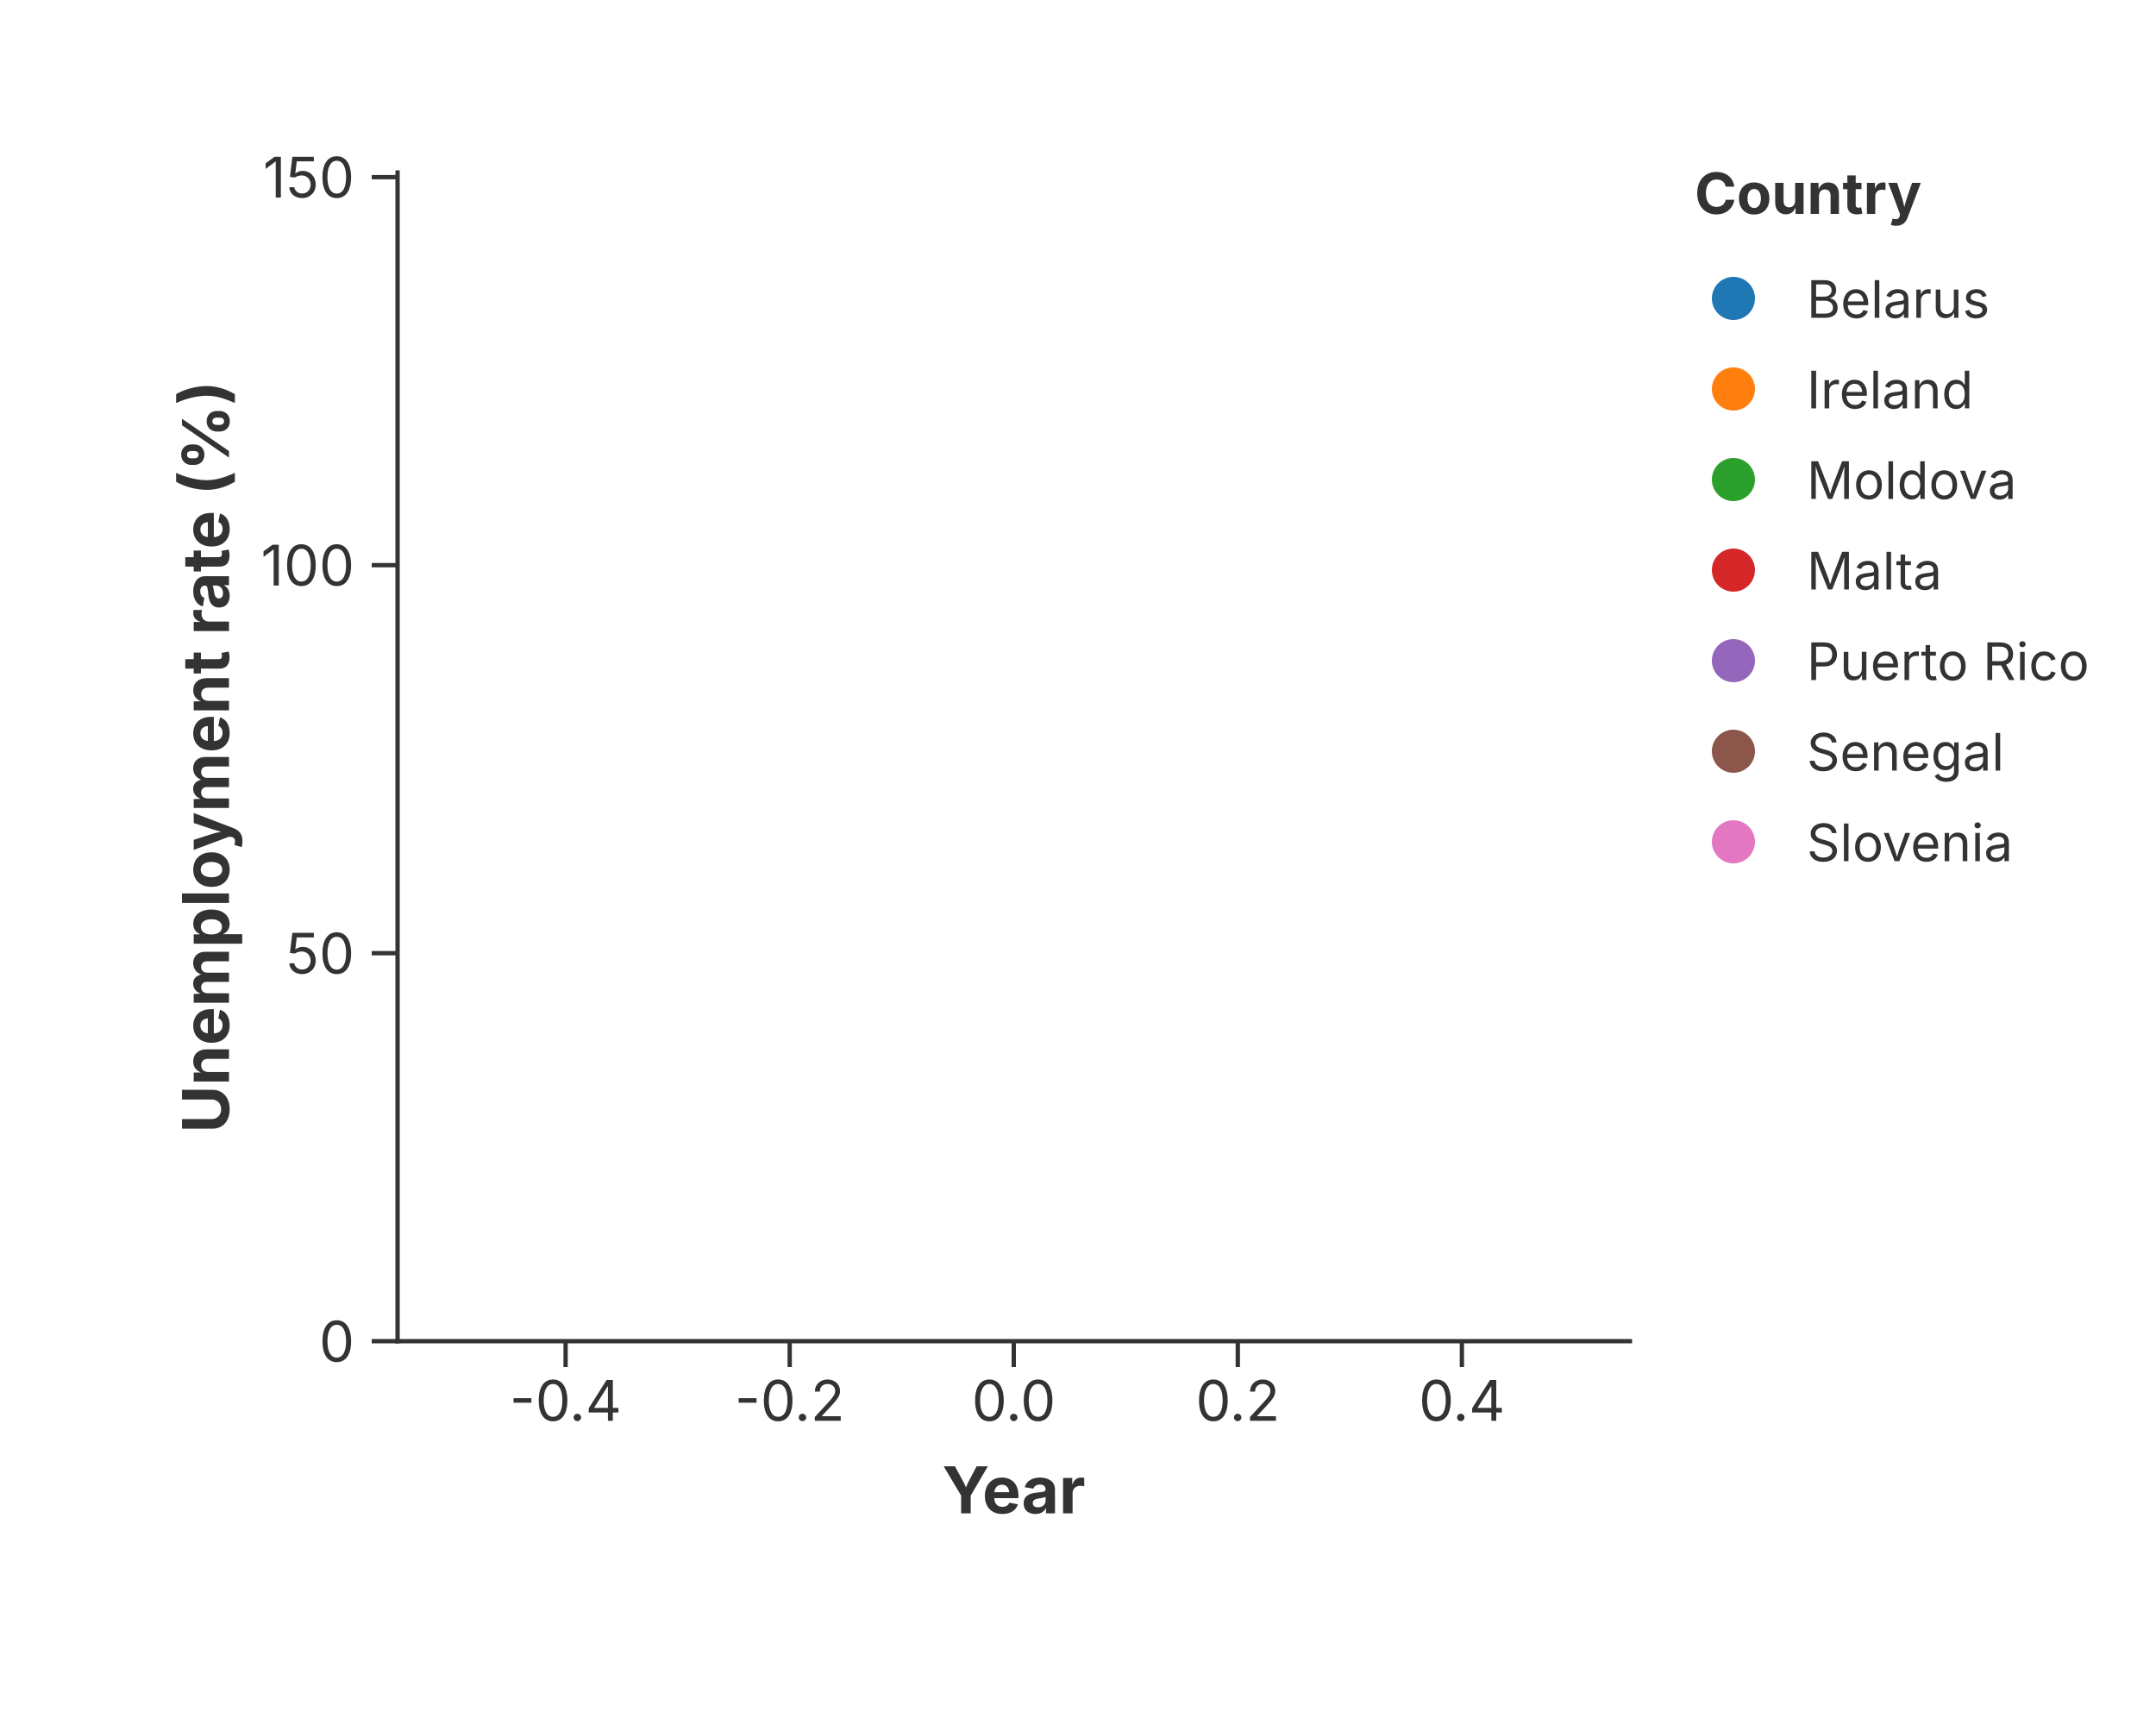
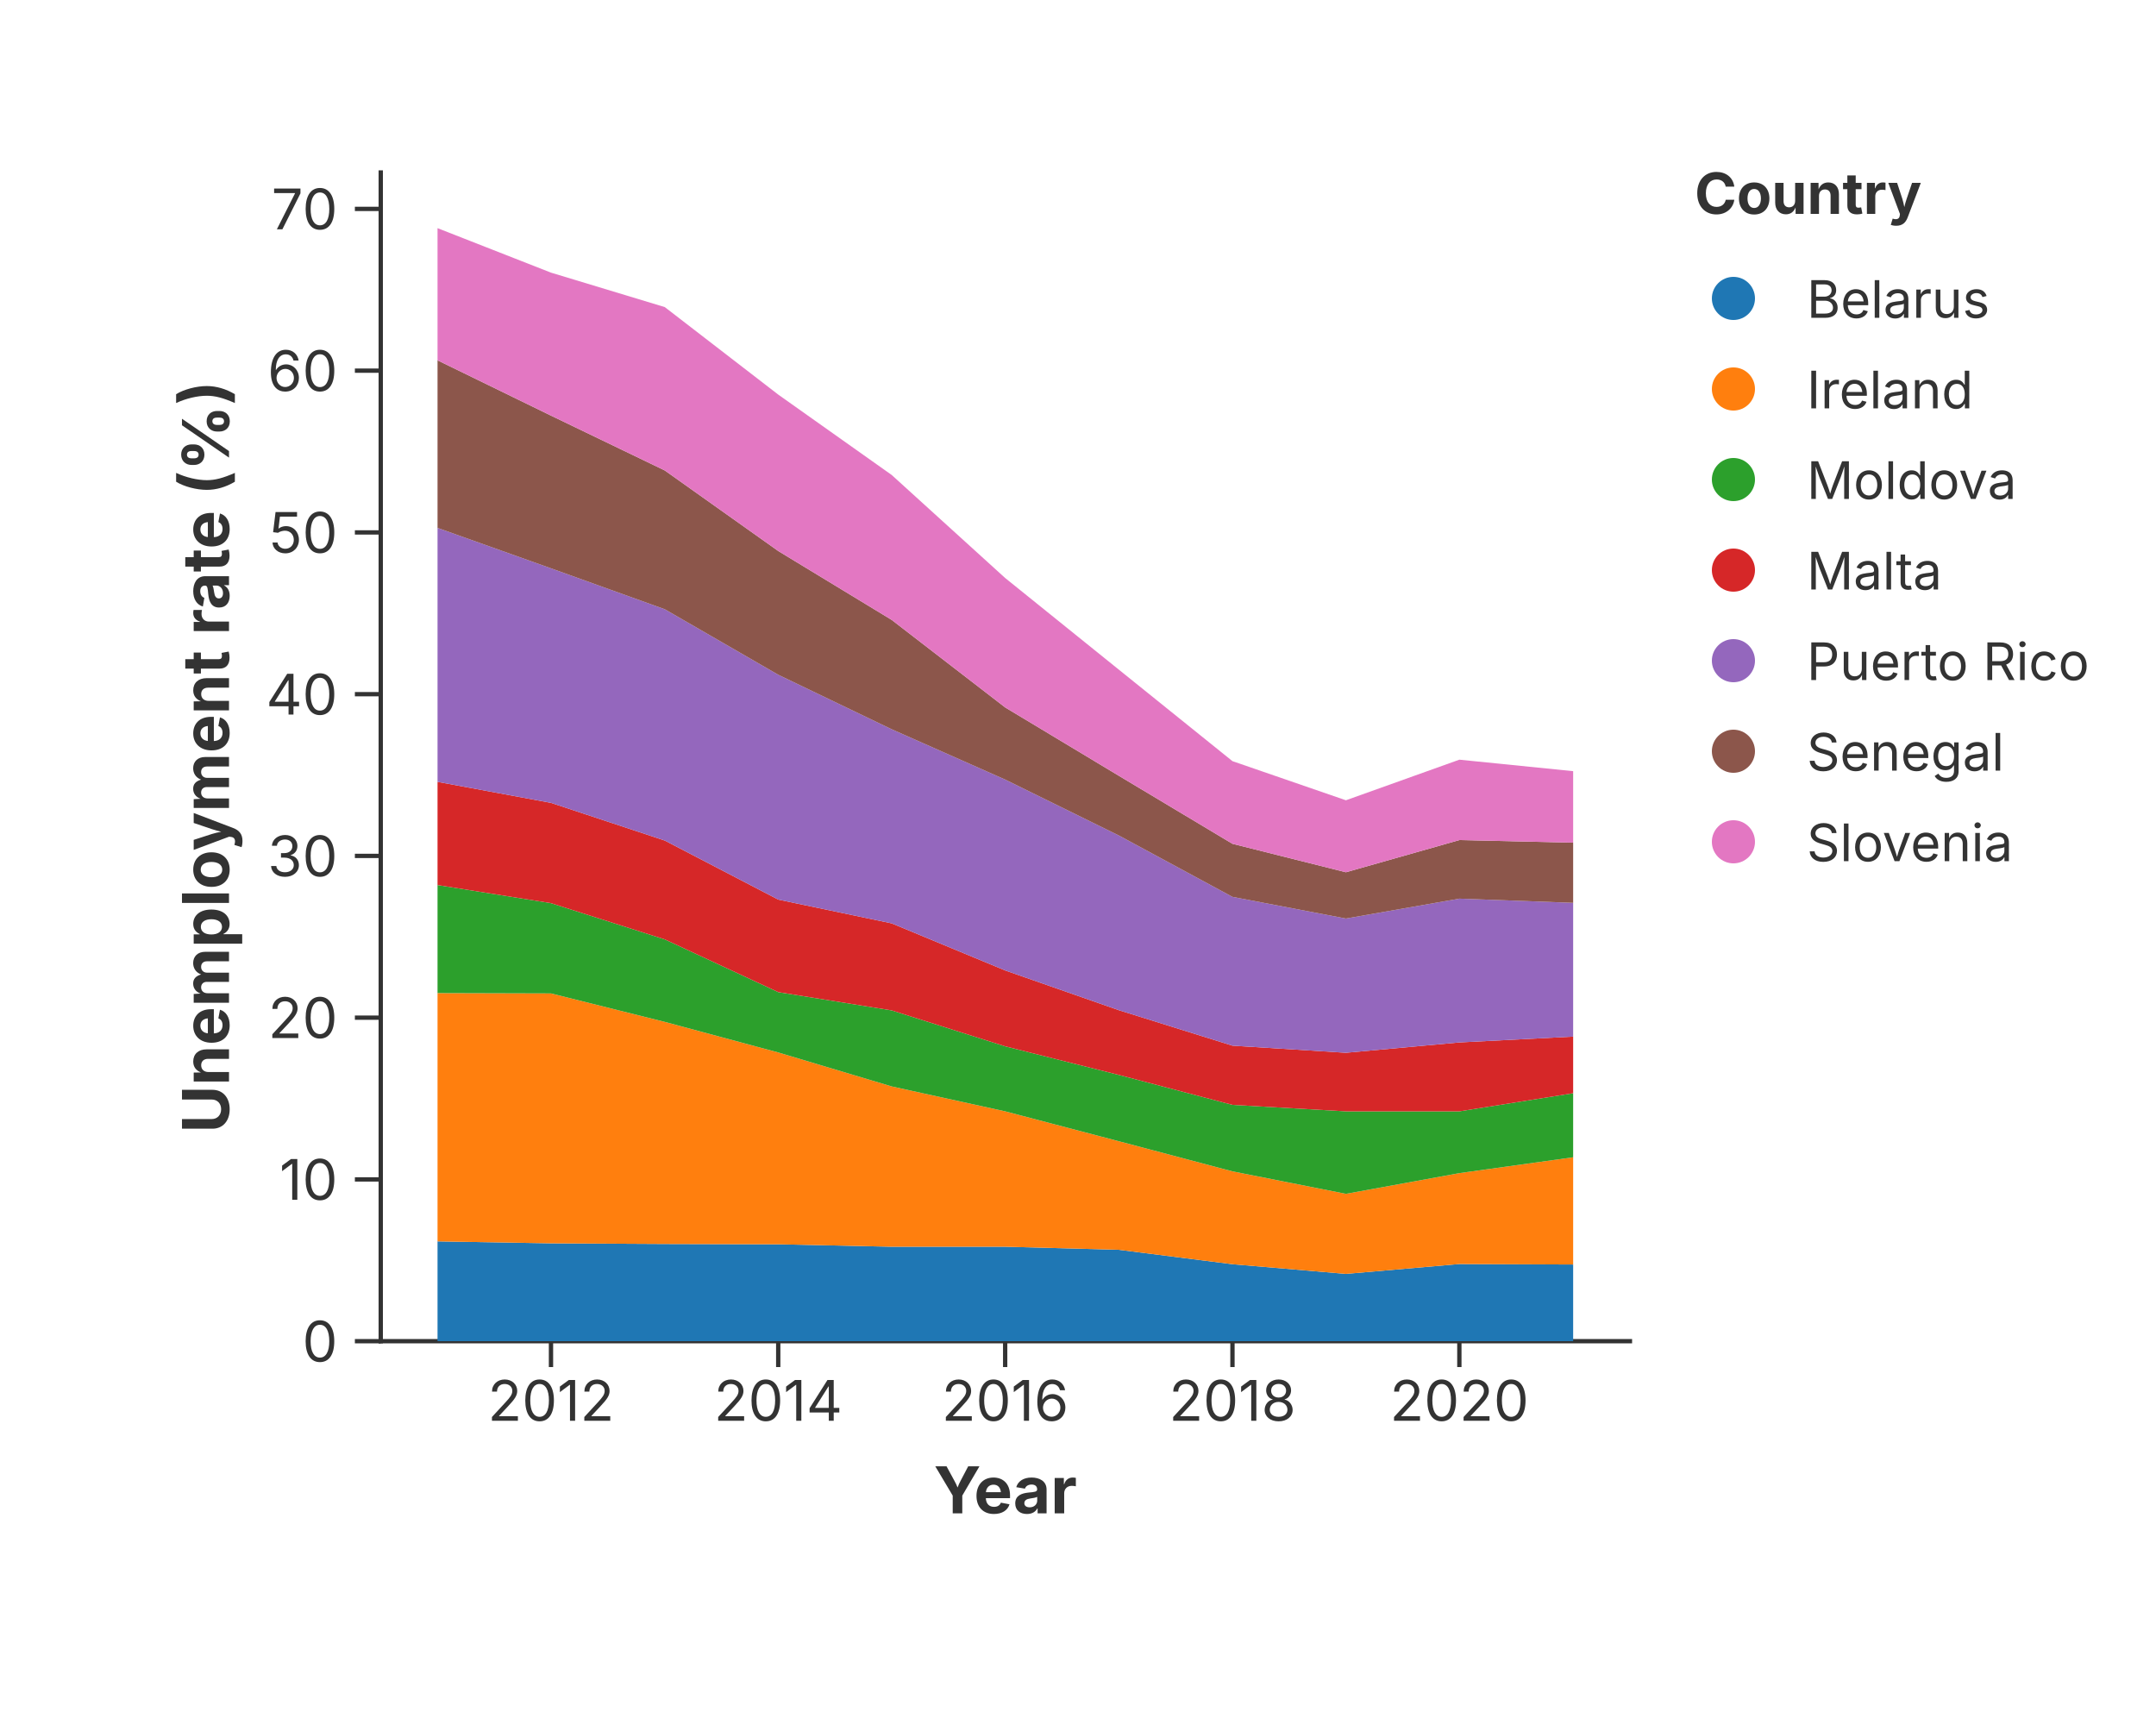
<svg xmlns="http://www.w3.org/2000/svg" width="500" height="400" viewBox="0 0 500 400">
  <rect width="100%" height="100%" fill="rgba(255,255,255,1.000)" />
-   <line x1="92.20" y1="311.00" x2="378.00" y2="311.00" stroke="rgba(51,51,51,1.000)" stroke-width="1" stroke-linecap="square" />
-   <line x1="131.17" y1="311.00" x2="131.17" y2="317.00" stroke="rgba(51,51,51,1.000)" stroke-width="1.0" />
-   <text x="131.17" y="320.00" font-size="13" font-family="Inter, -apple-system, BlinkMacSystemFont, 'Segoe UI', Roboto, Helvetica, Arial, 'PingFang SC', 'Microsoft YaHei', Ubuntu, Cantarell, 'Noto Sans', sans-serif" fill="rgba(51,51,51,1.000)" text-anchor="middle" dominant-baseline="hanging">-0.4</text>
-   <line x1="183.14" y1="311.00" x2="183.14" y2="317.00" stroke="rgba(51,51,51,1.000)" stroke-width="1.0" />
-   <text x="183.14" y="320.00" font-size="13" font-family="Inter, -apple-system, BlinkMacSystemFont, 'Segoe UI', Roboto, Helvetica, Arial, 'PingFang SC', 'Microsoft YaHei', Ubuntu, Cantarell, 'Noto Sans', sans-serif" fill="rgba(51,51,51,1.000)" text-anchor="middle" dominant-baseline="hanging">-0.2</text>
-   <line x1="235.10" y1="311.00" x2="235.10" y2="317.00" stroke="rgba(51,51,51,1.000)" stroke-width="1.0" />
-   <text x="235.10" y="320.00" font-size="13" font-family="Inter, -apple-system, BlinkMacSystemFont, 'Segoe UI', Roboto, Helvetica, Arial, 'PingFang SC', 'Microsoft YaHei', Ubuntu, Cantarell, 'Noto Sans', sans-serif" fill="rgba(51,51,51,1.000)" text-anchor="middle" dominant-baseline="hanging">0.0</text>
-   <line x1="287.06" y1="311.00" x2="287.06" y2="317.00" stroke="rgba(51,51,51,1.000)" stroke-width="1.0" />
-   <text x="287.06" y="320.00" font-size="13" font-family="Inter, -apple-system, BlinkMacSystemFont, 'Segoe UI', Roboto, Helvetica, Arial, 'PingFang SC', 'Microsoft YaHei', Ubuntu, Cantarell, 'Noto Sans', sans-serif" fill="rgba(51,51,51,1.000)" text-anchor="middle" dominant-baseline="hanging">0.2</text>
-   <line x1="339.03" y1="311.00" x2="339.03" y2="317.00" stroke="rgba(51,51,51,1.000)" stroke-width="1.0" />
-   <text x="339.03" y="320.00" font-size="13" font-family="Inter, -apple-system, BlinkMacSystemFont, 'Segoe UI', Roboto, Helvetica, Arial, 'PingFang SC', 'Microsoft YaHei', Ubuntu, Cantarell, 'Noto Sans', sans-serif" fill="rgba(51,51,51,1.000)" text-anchor="middle" dominant-baseline="hanging">0.4</text>
-   <text x="235.10" y="340.00" text-anchor="middle" font-size="15" font-family="Inter, -apple-system, BlinkMacSystemFont, 'Segoe UI', Roboto, Helvetica, Arial, 'PingFang SC', 'Microsoft YaHei', Ubuntu, Cantarell, 'Noto Sans', sans-serif" fill="rgba(51,51,51,1.000)" font-weight="bold" dominant-baseline="hanging">Year</text>
-   <line x1="92.20" y1="40.00" x2="92.20" y2="311.00" stroke="rgba(51,51,51,1.000)" stroke-width="1" stroke-linecap="square" />
-   <line x1="92.20" y1="311.00" x2="86.20" y2="311.00" stroke="rgba(51,51,51,1.000)" stroke-width="1.0" />
-   <text x="82.20" y="311.00" font-size="13" font-family="Inter, -apple-system, BlinkMacSystemFont, 'Segoe UI', Roboto, Helvetica, Arial, 'PingFang SC', 'Microsoft YaHei', Ubuntu, Cantarell, 'Noto Sans', sans-serif" fill="rgba(51,51,51,1.000)" text-anchor="end" dominant-baseline="central">0</text>
-   <line x1="92.20" y1="221.03" x2="86.20" y2="221.03" stroke="rgba(51,51,51,1.000)" stroke-width="1.0" />
-   <text x="82.20" y="221.03" font-size="13" font-family="Inter, -apple-system, BlinkMacSystemFont, 'Segoe UI', Roboto, Helvetica, Arial, 'PingFang SC', 'Microsoft YaHei', Ubuntu, Cantarell, 'Noto Sans', sans-serif" fill="rgba(51,51,51,1.000)" text-anchor="end" dominant-baseline="central">50</text>
-   <line x1="92.20" y1="131.05" x2="86.20" y2="131.05" stroke="rgba(51,51,51,1.000)" stroke-width="1.0" />
-   <text x="82.20" y="131.05" font-size="13" font-family="Inter, -apple-system, BlinkMacSystemFont, 'Segoe UI', Roboto, Helvetica, Arial, 'PingFang SC', 'Microsoft YaHei', Ubuntu, Cantarell, 'Noto Sans', sans-serif" fill="rgba(51,51,51,1.000)" text-anchor="end" dominant-baseline="central">100</text>
-   <line x1="92.20" y1="41.08" x2="86.20" y2="41.08" stroke="rgba(51,51,51,1.000)" stroke-width="1.0" />
-   <text x="82.20" y="41.08" font-size="13" font-family="Inter, -apple-system, BlinkMacSystemFont, 'Segoe UI', Roboto, Helvetica, Arial, 'PingFang SC', 'Microsoft YaHei', Ubuntu, Cantarell, 'Noto Sans', sans-serif" fill="rgba(51,51,51,1.000)" text-anchor="end" dominant-baseline="central">150</text>
+   <line x1="88.30" y1="311.00" x2="378.00" y2="311.00" stroke="rgba(51,51,51,1.000)" stroke-width="1" stroke-linecap="square" />
+   <line x1="127.78" y1="311.00" x2="127.78" y2="317.00" stroke="rgba(51,51,51,1.000)" stroke-width="1.0" />
+   <text x="127.78" y="320.00" font-size="13" font-family="Inter, -apple-system, BlinkMacSystemFont, 'Segoe UI', Roboto, Helvetica, Arial, 'PingFang SC', 'Microsoft YaHei', Ubuntu, Cantarell, 'Noto Sans', sans-serif" fill="rgba(51,51,51,1.000)" text-anchor="middle" dominant-baseline="hanging">2012</text>
+   <line x1="180.48" y1="311.00" x2="180.48" y2="317.00" stroke="rgba(51,51,51,1.000)" stroke-width="1.0" />
+   <text x="180.48" y="320.00" font-size="13" font-family="Inter, -apple-system, BlinkMacSystemFont, 'Segoe UI', Roboto, Helvetica, Arial, 'PingFang SC', 'Microsoft YaHei', Ubuntu, Cantarell, 'Noto Sans', sans-serif" fill="rgba(51,51,51,1.000)" text-anchor="middle" dominant-baseline="hanging">2014</text>
+   <line x1="233.11" y1="311.00" x2="233.11" y2="317.00" stroke="rgba(51,51,51,1.000)" stroke-width="1.0" />
+   <text x="233.11" y="320.00" font-size="13" font-family="Inter, -apple-system, BlinkMacSystemFont, 'Segoe UI', Roboto, Helvetica, Arial, 'PingFang SC', 'Microsoft YaHei', Ubuntu, Cantarell, 'Noto Sans', sans-serif" fill="rgba(51,51,51,1.000)" text-anchor="middle" dominant-baseline="hanging">2016</text>
+   <line x1="285.82" y1="311.00" x2="285.82" y2="317.00" stroke="rgba(51,51,51,1.000)" stroke-width="1.0" />
+   <text x="285.82" y="320.00" font-size="13" font-family="Inter, -apple-system, BlinkMacSystemFont, 'Segoe UI', Roboto, Helvetica, Arial, 'PingFang SC', 'Microsoft YaHei', Ubuntu, Cantarell, 'Noto Sans', sans-serif" fill="rgba(51,51,51,1.000)" text-anchor="middle" dominant-baseline="hanging">2018</text>
+   <line x1="338.44" y1="311.00" x2="338.44" y2="317.00" stroke="rgba(51,51,51,1.000)" stroke-width="1.0" />
+   <text x="338.44" y="320.00" font-size="13" font-family="Inter, -apple-system, BlinkMacSystemFont, 'Segoe UI', Roboto, Helvetica, Arial, 'PingFang SC', 'Microsoft YaHei', Ubuntu, Cantarell, 'Noto Sans', sans-serif" fill="rgba(51,51,51,1.000)" text-anchor="middle" dominant-baseline="hanging">2020</text>
+   <text x="233.15" y="340.00" text-anchor="middle" font-size="15" font-family="Inter, -apple-system, BlinkMacSystemFont, 'Segoe UI', Roboto, Helvetica, Arial, 'PingFang SC', 'Microsoft YaHei', Ubuntu, Cantarell, 'Noto Sans', sans-serif" fill="rgba(51,51,51,1.000)" font-weight="bold" dominant-baseline="hanging">Year</text>
+   <line x1="88.30" y1="40.00" x2="88.30" y2="311.00" stroke="rgba(51,51,51,1.000)" stroke-width="1" stroke-linecap="square" />
+   <line x1="88.30" y1="311.00" x2="82.30" y2="311.00" stroke="rgba(51,51,51,1.000)" stroke-width="1.0" />
+   <text x="78.30" y="311.00" font-size="13" font-family="Inter, -apple-system, BlinkMacSystemFont, 'Segoe UI', Roboto, Helvetica, Arial, 'PingFang SC', 'Microsoft YaHei', Ubuntu, Cantarell, 'Noto Sans', sans-serif" fill="rgba(51,51,51,1.000)" text-anchor="end" dominant-baseline="central">0</text>
+   <line x1="88.30" y1="273.49" x2="82.30" y2="273.49" stroke="rgba(51,51,51,1.000)" stroke-width="1.0" />
+   <text x="78.30" y="273.49" font-size="13" font-family="Inter, -apple-system, BlinkMacSystemFont, 'Segoe UI', Roboto, Helvetica, Arial, 'PingFang SC', 'Microsoft YaHei', Ubuntu, Cantarell, 'Noto Sans', sans-serif" fill="rgba(51,51,51,1.000)" text-anchor="end" dominant-baseline="central">10</text>
+   <line x1="88.30" y1="235.98" x2="82.30" y2="235.98" stroke="rgba(51,51,51,1.000)" stroke-width="1.0" />
+   <text x="78.30" y="235.98" font-size="13" font-family="Inter, -apple-system, BlinkMacSystemFont, 'Segoe UI', Roboto, Helvetica, Arial, 'PingFang SC', 'Microsoft YaHei', Ubuntu, Cantarell, 'Noto Sans', sans-serif" fill="rgba(51,51,51,1.000)" text-anchor="end" dominant-baseline="central">20</text>
+   <line x1="88.30" y1="198.47" x2="82.30" y2="198.47" stroke="rgba(51,51,51,1.000)" stroke-width="1.0" />
+   <text x="78.30" y="198.47" font-size="13" font-family="Inter, -apple-system, BlinkMacSystemFont, 'Segoe UI', Roboto, Helvetica, Arial, 'PingFang SC', 'Microsoft YaHei', Ubuntu, Cantarell, 'Noto Sans', sans-serif" fill="rgba(51,51,51,1.000)" text-anchor="end" dominant-baseline="central">30</text>
+   <line x1="88.30" y1="160.97" x2="82.30" y2="160.97" stroke="rgba(51,51,51,1.000)" stroke-width="1.0" />
+   <text x="78.30" y="160.97" font-size="13" font-family="Inter, -apple-system, BlinkMacSystemFont, 'Segoe UI', Roboto, Helvetica, Arial, 'PingFang SC', 'Microsoft YaHei', Ubuntu, Cantarell, 'Noto Sans', sans-serif" fill="rgba(51,51,51,1.000)" text-anchor="end" dominant-baseline="central">40</text>
+   <line x1="88.30" y1="123.46" x2="82.30" y2="123.46" stroke="rgba(51,51,51,1.000)" stroke-width="1.0" />
+   <text x="78.30" y="123.46" font-size="13" font-family="Inter, -apple-system, BlinkMacSystemFont, 'Segoe UI', Roboto, Helvetica, Arial, 'PingFang SC', 'Microsoft YaHei', Ubuntu, Cantarell, 'Noto Sans', sans-serif" fill="rgba(51,51,51,1.000)" text-anchor="end" dominant-baseline="central">50</text>
+   <line x1="88.30" y1="85.95" x2="82.30" y2="85.95" stroke="rgba(51,51,51,1.000)" stroke-width="1.0" />
+   <text x="78.30" y="85.95" font-size="13" font-family="Inter, -apple-system, BlinkMacSystemFont, 'Segoe UI', Roboto, Helvetica, Arial, 'PingFang SC', 'Microsoft YaHei', Ubuntu, Cantarell, 'Noto Sans', sans-serif" fill="rgba(51,51,51,1.000)" text-anchor="end" dominant-baseline="central">60</text>
+   <line x1="88.30" y1="48.44" x2="82.30" y2="48.44" stroke="rgba(51,51,51,1.000)" stroke-width="1.0" />
+   <text x="78.30" y="48.44" font-size="13" font-family="Inter, -apple-system, BlinkMacSystemFont, 'Segoe UI', Roboto, Helvetica, Arial, 'PingFang SC', 'Microsoft YaHei', Ubuntu, Cantarell, 'Noto Sans', sans-serif" fill="rgba(51,51,51,1.000)" text-anchor="end" dominant-baseline="central">70</text>
  <text x="47.50" y="175.50" text-anchor="middle" font-size="15" font-family="Inter, -apple-system, BlinkMacSystemFont, 'Segoe UI', Roboto, Helvetica, Arial, 'PingFang SC', 'Microsoft YaHei', Ubuntu, Cantarell, 'Noto Sans', sans-serif" fill="rgba(51,51,51,1.000)" font-weight="bold" transform="rotate(-90, 47.50, 175.50)" dominant-baseline="middle">Unemployment rate (%)</text>
  <defs>
    <clipPath id="plot-clip-area">
-       <rect x="92.200" y="40.000" width="285.800" height="271.000" />
+       <rect x="88.300" y="40.000" width="289.700" height="271.000" />
    </clipPath>
  </defs>
-   <polygon points="235.100,302.471 235.100,311.000" fill="rgba(31,119,180,1.000)" stroke="none" stroke-width="0.000" fill-opacity="1.000" stroke-opacity="0.000" clip-path="url(#plot-clip-area)" />
-   <polygon points="235.100,290.540 235.100,302.471" fill="rgba(255,127,14,1.000)" stroke="none" stroke-width="0.000" fill-opacity="1.000" stroke-opacity="0.000" clip-path="url(#plot-clip-area)" />
-   <polygon points="235.100,283.414 235.100,290.540" fill="rgba(44,160,44,1.000)" stroke="none" stroke-width="0.000" fill-opacity="1.000" stroke-opacity="0.000" clip-path="url(#plot-clip-area)" />
-   <polygon points="235.100,277.116 235.100,283.414" fill="rgba(214,39,40,1.000)" stroke="none" stroke-width="0.000" fill-opacity="1.000" stroke-opacity="0.000" clip-path="url(#plot-clip-area)" />
-   <polygon points="235.100,262.235 235.100,277.116" fill="rgba(148,103,189,1.000)" stroke="none" stroke-width="0.000" fill-opacity="1.000" stroke-opacity="0.000" clip-path="url(#plot-clip-area)" />
-   <polygon points="235.100,255.541 235.100,262.235" fill="rgba(140,86,75,1.000)" stroke="none" stroke-width="0.000" fill-opacity="1.000" stroke-opacity="0.000" clip-path="url(#plot-clip-area)" />
-   <polygon points="235.100,247.587 235.100,255.541" fill="rgba(227,119,194,1.000)" stroke="none" stroke-width="0.000" fill-opacity="1.000" stroke-opacity="0.000" clip-path="url(#plot-clip-area)" />
+   <polygon points="101.468,287.857 127.783,288.307 154.170,288.457 180.484,288.532 206.799,289.095 233.114,289.095 259.501,289.808 285.816,293.146 312.130,295.397 338.445,293.108 364.832,293.221 364.832,311.000 338.445,311.000 312.130,311.000 285.816,311.000 259.501,311.000 233.114,311.000 206.799,311.000 180.484,311.000 154.170,311.000 127.783,311.000 101.468,311.000" fill="rgba(31,119,180,1.000)" stroke="none" stroke-width="0.000" fill-opacity="1.000" stroke-opacity="0.000" clip-path="url(#plot-clip-area)" />
+   <polygon points="101.468,230.282 127.783,230.357 154.170,236.958 180.484,244.048 206.799,251.924 233.114,257.701 259.501,264.640 285.816,271.616 312.130,276.830 338.445,272.029 364.832,268.353 364.832,293.221 338.445,293.108 312.130,295.397 285.816,293.146 259.501,289.808 233.114,289.095 206.799,289.095 180.484,288.532 154.170,288.457 127.783,288.307 101.468,287.857" fill="rgba(255,127,14,1.000)" stroke="none" stroke-width="0.000" fill-opacity="1.000" stroke-opacity="0.000" clip-path="url(#plot-clip-area)" />
+   <polygon points="101.468,205.226 127.783,209.427 154.170,217.829 180.484,230.057 206.799,234.295 233.114,242.622 259.501,249.261 285.816,256.200 312.130,257.701 338.445,257.701 364.832,253.500 364.832,268.353 338.445,272.029 312.130,276.830 285.816,271.616 259.501,264.640 233.114,257.701 206.799,251.924 180.484,244.048 154.170,236.958 127.783,230.357 101.468,230.282" fill="rgba(44,160,44,1.000)" stroke="none" stroke-width="0.000" fill-opacity="1.000" stroke-opacity="0.000" clip-path="url(#plot-clip-area)" />
+   <polygon points="101.468,181.296 127.783,186.172 154.170,194.912 180.484,208.602 206.799,214.116 233.114,225.031 259.501,234.258 285.816,242.472 312.130,244.123 338.445,241.722 364.832,240.372 364.832,253.500 338.445,257.701 312.130,257.701 285.816,256.200 259.501,249.261 233.114,242.622 206.799,234.295 180.484,230.057 154.170,217.829 127.783,209.427 101.468,205.226" fill="rgba(214,39,40,1.000)" stroke="none" stroke-width="0.000" fill-opacity="1.000" stroke-opacity="0.000" clip-path="url(#plot-clip-area)" />
+   <polygon points="101.468,122.408 127.783,131.785 154.170,141.275 180.484,156.465 206.799,169.106 233.114,180.771 259.501,193.749 285.816,207.964 312.130,212.991 338.445,208.377 364.832,209.352 364.832,240.372 338.445,241.722 312.130,244.123 285.816,242.472 259.501,234.258 233.114,225.031 206.799,214.116 180.484,208.602 154.170,194.912 127.783,186.172 101.468,181.296" fill="rgba(148,103,189,1.000)" stroke="none" stroke-width="0.000" fill-opacity="1.000" stroke-opacity="0.000" clip-path="url(#plot-clip-area)" />
+   <polygon points="101.468,83.549 127.783,96.377 154.170,109.092 180.484,127.772 206.799,143.750 233.114,164.042 259.501,179.908 285.816,195.662 312.130,202.263 338.445,194.799 364.832,195.399 364.832,209.352 338.445,208.377 312.130,212.991 285.816,207.964 259.501,193.749 233.114,180.771 206.799,169.106 180.484,156.465 154.170,141.275 127.783,131.785 101.468,122.408" fill="rgba(140,86,75,1.000)" stroke="none" stroke-width="0.000" fill-opacity="1.000" stroke-opacity="0.000" clip-path="url(#plot-clip-area)" />
+   <polygon points="101.468,52.905 127.783,63.220 154.170,71.209 180.484,91.501 206.799,110.143 233.114,134.035 259.501,155.303 285.816,176.495 312.130,185.572 338.445,176.157 364.832,178.820 364.832,195.399 338.445,194.799 312.130,202.263 285.816,195.662 259.501,179.908 233.114,164.042 206.799,143.750 180.484,127.772 154.170,109.092 127.783,96.377 101.468,83.549" fill="rgba(227,119,194,1.000)" stroke="none" stroke-width="0.000" fill-opacity="1.000" stroke-opacity="0.000" clip-path="url(#plot-clip-area)" />
  <text x="393.000" y="49.600" font-size="13.2" font-family="Inter, -apple-system, BlinkMacSystemFont, 'Segoe UI', Roboto, Helvetica, Arial, 'PingFang SC', 'Microsoft YaHei', Ubuntu, Cantarell, 'Noto Sans', sans-serif" fill="rgba(51,51,51,1.000)" fill-opacity="1.000" text-anchor="start" font-weight="bold">Country</text>
  <circle cx="402.000" cy="69.200" r="5.000" fill="rgba(31,119,180,1.000)" stroke="none" stroke-width="0.000" fill-opacity="1.000" stroke-opacity="1.000" />
  <text x="419.000" y="73.700" font-size="12.0" font-family="Inter, -apple-system, BlinkMacSystemFont, 'Segoe UI', Roboto, Helvetica, Arial, 'PingFang SC', 'Microsoft YaHei', Ubuntu, Cantarell, 'Noto Sans', sans-serif" fill="rgba(51,51,51,1.000)" fill-opacity="1.000" text-anchor="start" font-weight="normal">Belarus</text>
  <circle cx="402.000" cy="90.200" r="5.000" fill="rgba(255,127,14,1.000)" stroke="none" stroke-width="0.000" fill-opacity="1.000" stroke-opacity="1.000" />
  <text x="419.000" y="94.700" font-size="12.0" font-family="Inter, -apple-system, BlinkMacSystemFont, 'Segoe UI', Roboto, Helvetica, Arial, 'PingFang SC', 'Microsoft YaHei', Ubuntu, Cantarell, 'Noto Sans', sans-serif" fill="rgba(51,51,51,1.000)" fill-opacity="1.000" text-anchor="start" font-weight="normal">Ireland</text>
  <circle cx="402.000" cy="111.200" r="5.000" fill="rgba(44,160,44,1.000)" stroke="none" stroke-width="0.000" fill-opacity="1.000" stroke-opacity="1.000" />
  <text x="419.000" y="115.700" font-size="12.0" font-family="Inter, -apple-system, BlinkMacSystemFont, 'Segoe UI', Roboto, Helvetica, Arial, 'PingFang SC', 'Microsoft YaHei', Ubuntu, Cantarell, 'Noto Sans', sans-serif" fill="rgba(51,51,51,1.000)" fill-opacity="1.000" text-anchor="start" font-weight="normal">Moldova</text>
  <circle cx="402.000" cy="132.200" r="5.000" fill="rgba(214,39,40,1.000)" stroke="none" stroke-width="0.000" fill-opacity="1.000" stroke-opacity="1.000" />
  <text x="419.000" y="136.700" font-size="12.0" font-family="Inter, -apple-system, BlinkMacSystemFont, 'Segoe UI', Roboto, Helvetica, Arial, 'PingFang SC', 'Microsoft YaHei', Ubuntu, Cantarell, 'Noto Sans', sans-serif" fill="rgba(51,51,51,1.000)" fill-opacity="1.000" text-anchor="start" font-weight="normal">Malta</text>
  <circle cx="402.000" cy="153.200" r="5.000" fill="rgba(148,103,189,1.000)" stroke="none" stroke-width="0.000" fill-opacity="1.000" stroke-opacity="1.000" />
  <text x="419.000" y="157.700" font-size="12.0" font-family="Inter, -apple-system, BlinkMacSystemFont, 'Segoe UI', Roboto, Helvetica, Arial, 'PingFang SC', 'Microsoft YaHei', Ubuntu, Cantarell, 'Noto Sans', sans-serif" fill="rgba(51,51,51,1.000)" fill-opacity="1.000" text-anchor="start" font-weight="normal">Puerto Rico</text>
  <circle cx="402.000" cy="174.200" r="5.000" fill="rgba(140,86,75,1.000)" stroke="none" stroke-width="0.000" fill-opacity="1.000" stroke-opacity="1.000" />
  <text x="419.000" y="178.700" font-size="12.0" font-family="Inter, -apple-system, BlinkMacSystemFont, 'Segoe UI', Roboto, Helvetica, Arial, 'PingFang SC', 'Microsoft YaHei', Ubuntu, Cantarell, 'Noto Sans', sans-serif" fill="rgba(51,51,51,1.000)" fill-opacity="1.000" text-anchor="start" font-weight="normal">Senegal</text>
  <circle cx="402.000" cy="195.200" r="5.000" fill="rgba(227,119,194,1.000)" stroke="none" stroke-width="0.000" fill-opacity="1.000" stroke-opacity="1.000" />
  <text x="419.000" y="199.700" font-size="12.0" font-family="Inter, -apple-system, BlinkMacSystemFont, 'Segoe UI', Roboto, Helvetica, Arial, 'PingFang SC', 'Microsoft YaHei', Ubuntu, Cantarell, 'Noto Sans', sans-serif" fill="rgba(51,51,51,1.000)" fill-opacity="1.000" text-anchor="start" font-weight="normal">Slovenia</text>
</svg>
